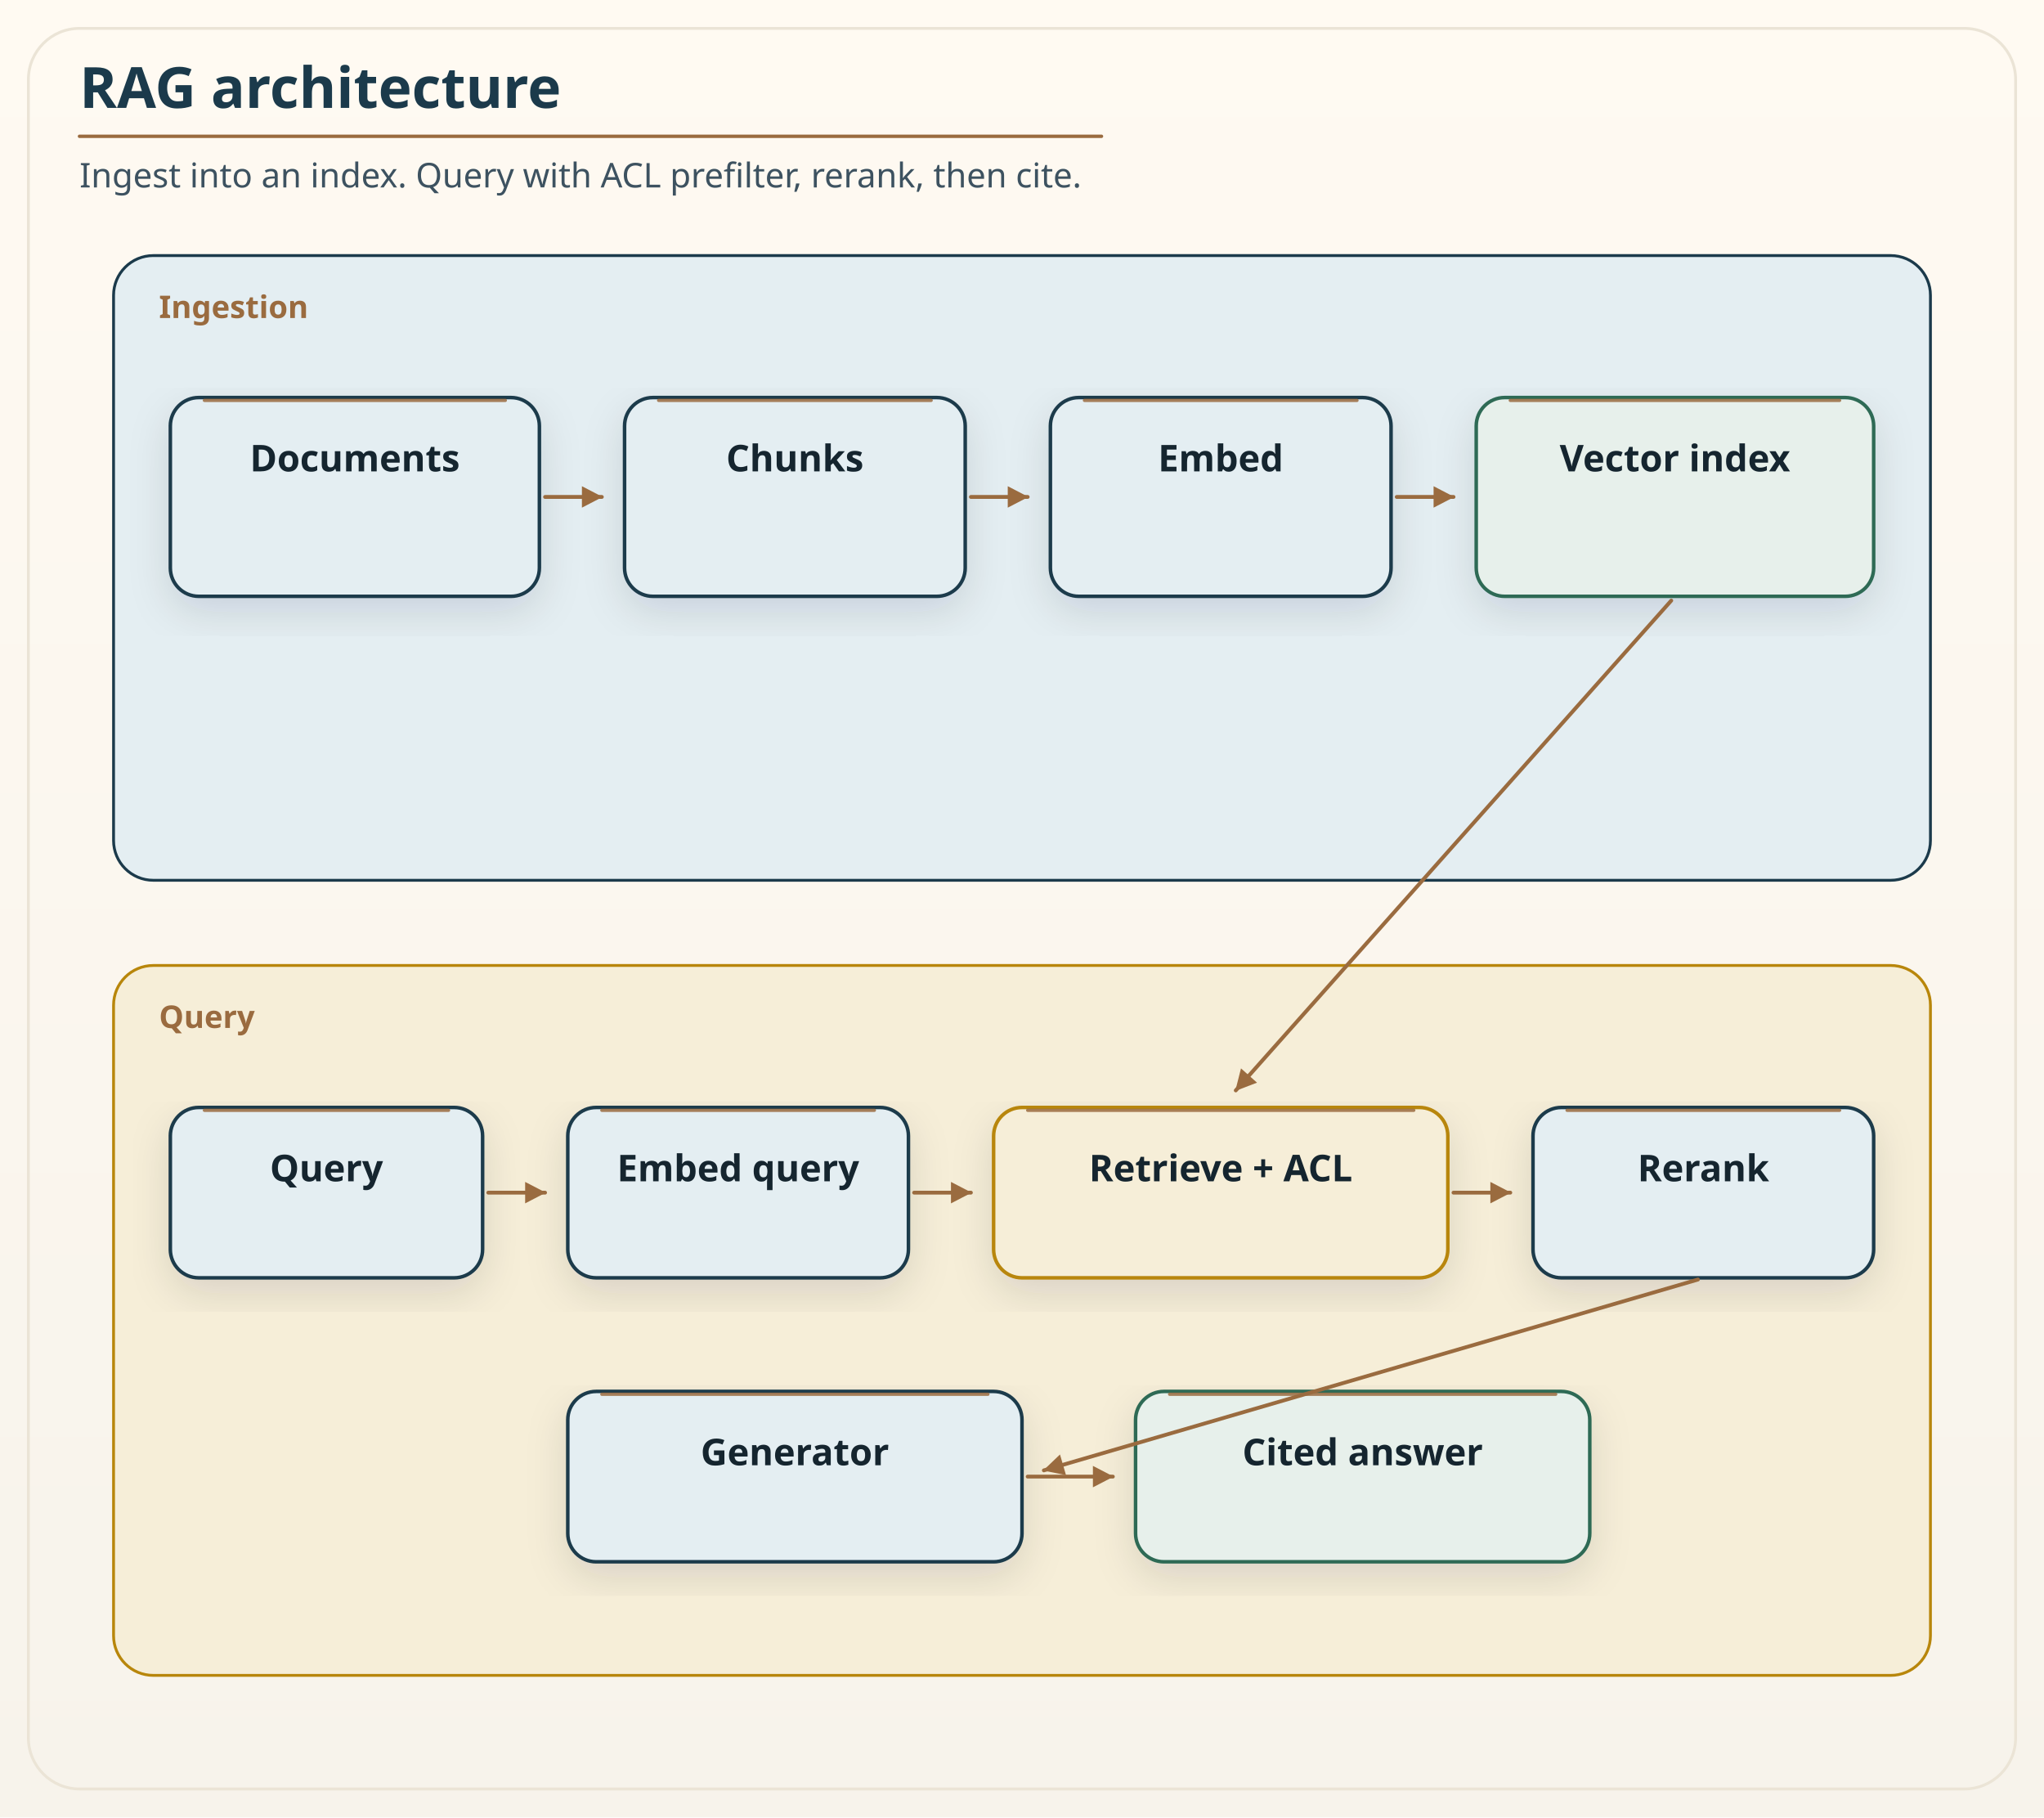
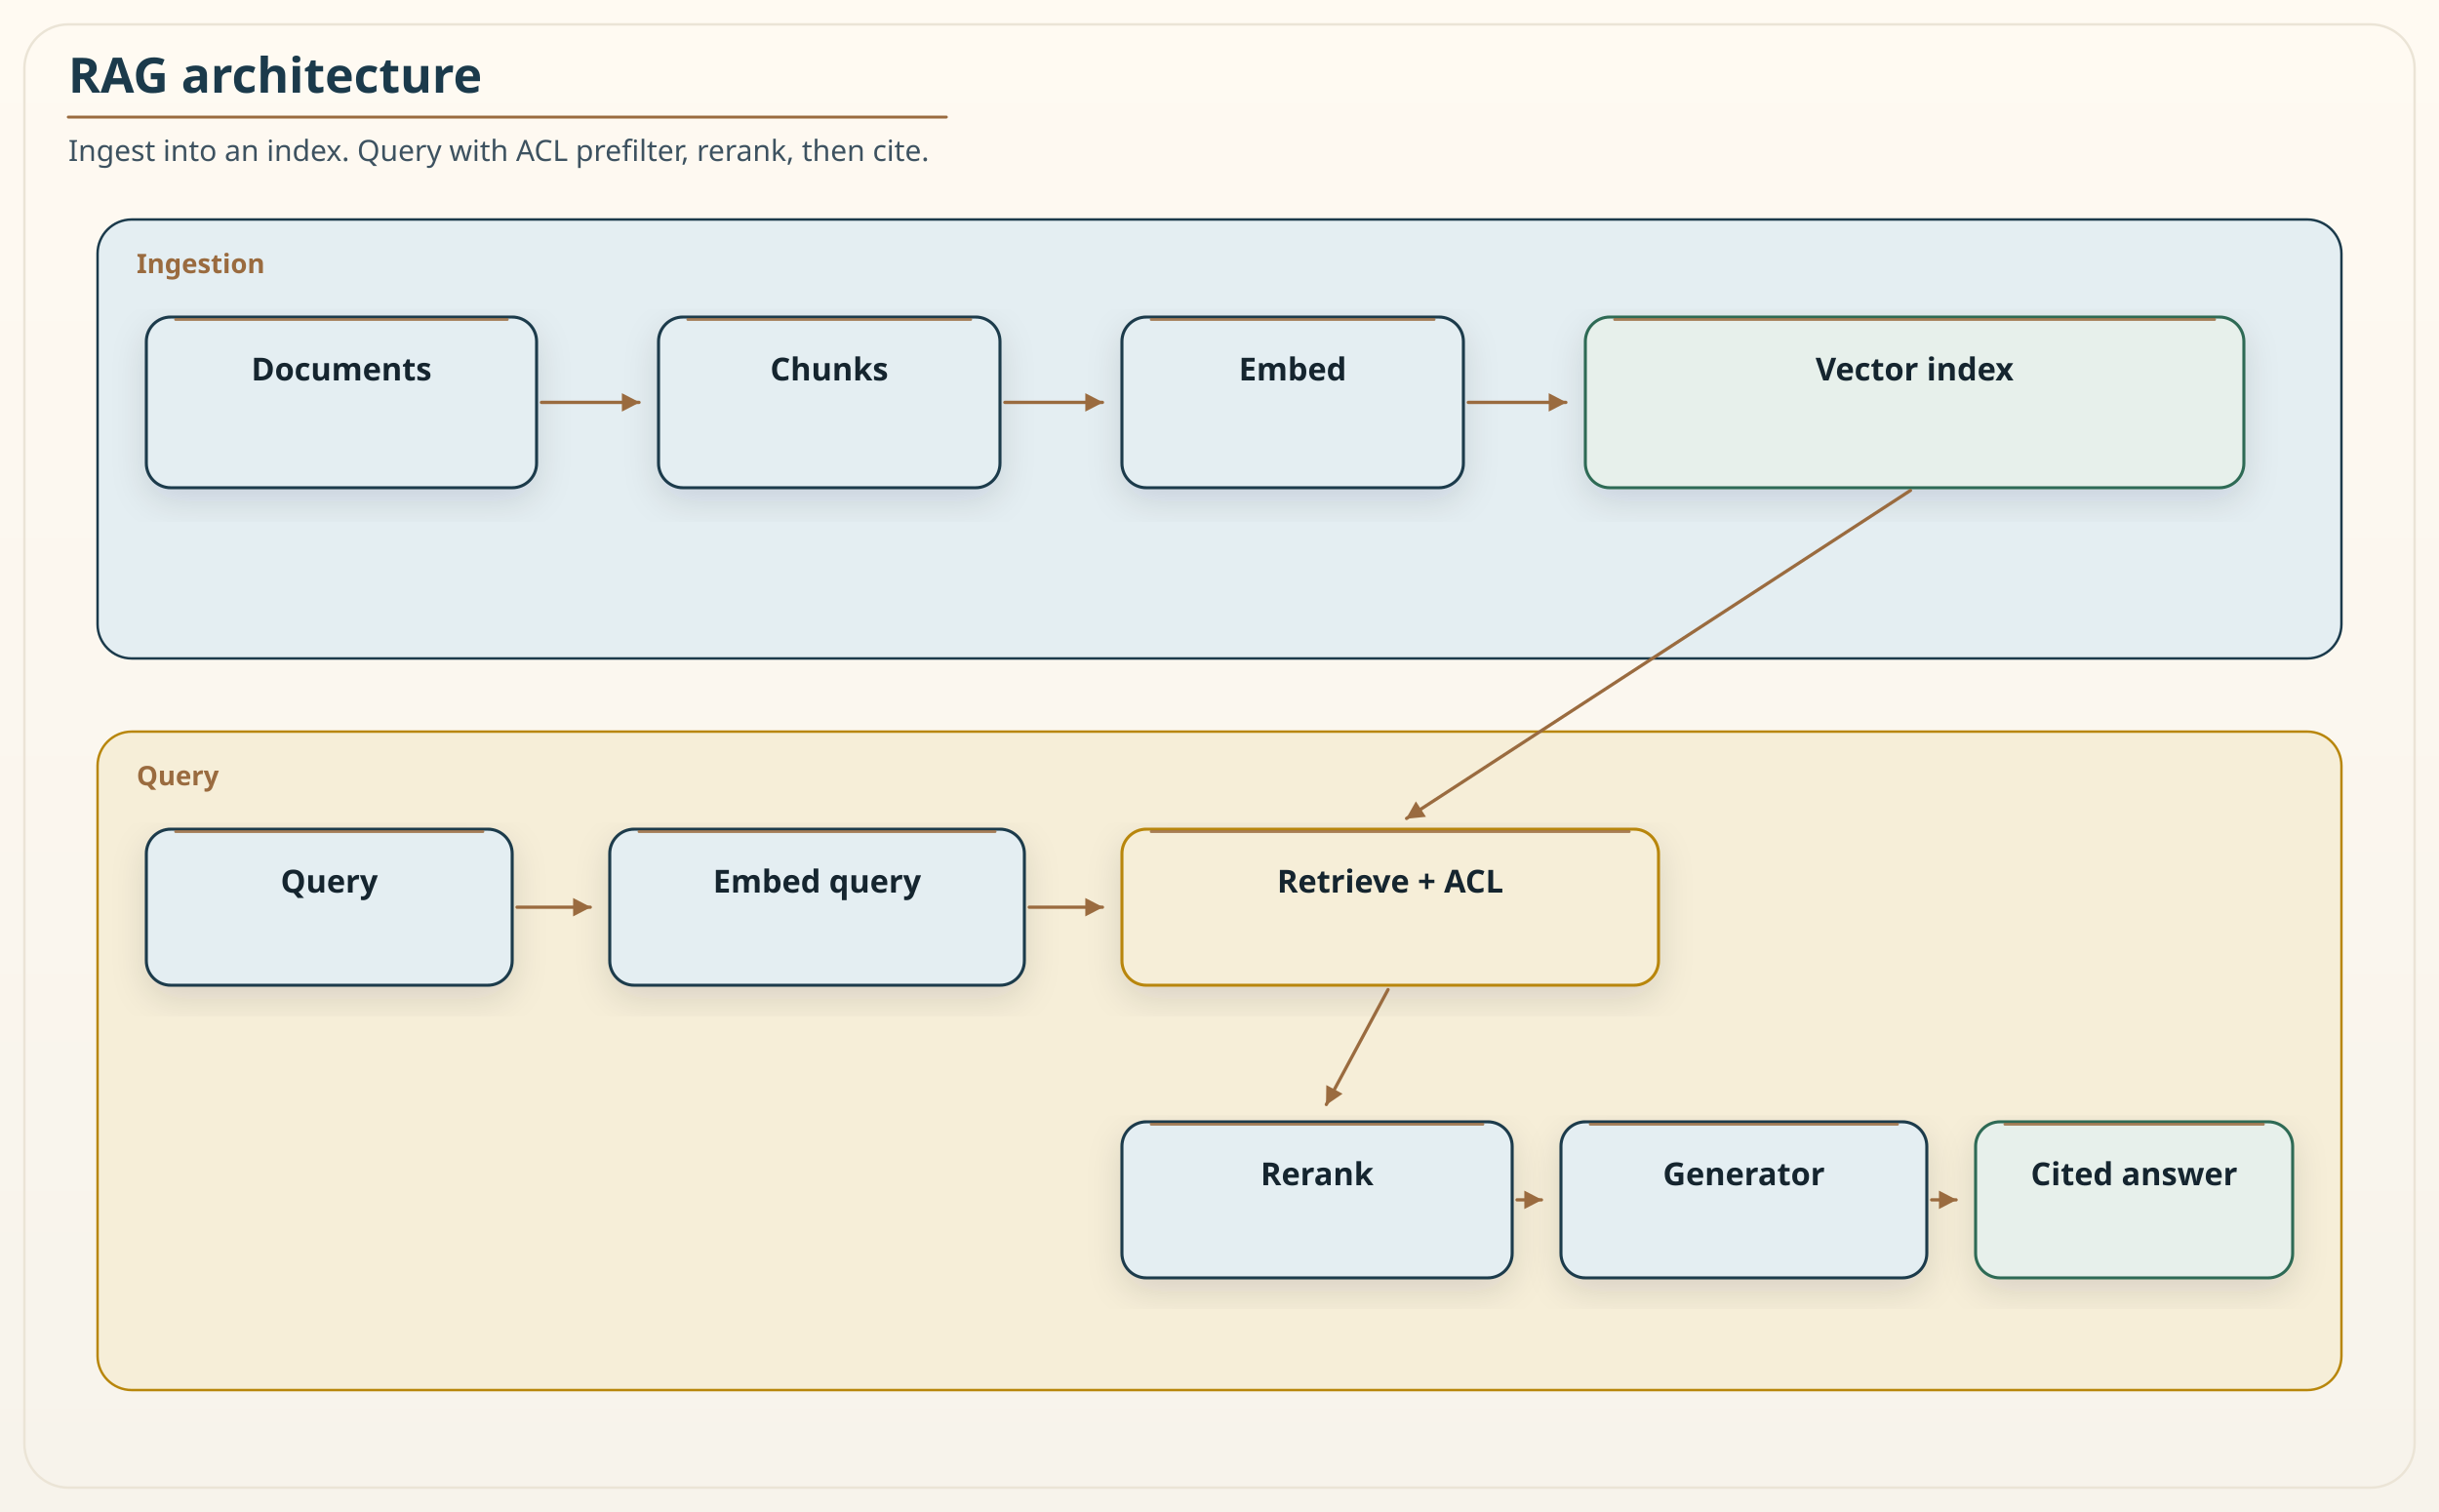
- <svg xmlns="http://www.w3.org/2000/svg" width="720" height="640" viewBox="0 0 720 640" role="img" aria-labelledby="figtitle">
+ <svg xmlns="http://www.w3.org/2000/svg" width="1000" height="620" viewBox="0 0 1000 620" role="img" aria-labelledby="figtitle">
  <defs>
    <filter id="cardShadow" x="-12%" y="-12%" width="124%" height="132%">
      <feDropShadow dx="0" dy="5" stdDeviation="7" flood-color="#122833" flood-opacity="0.12" />
    </filter>
    <filter id="softShadow" x="-20%" y="-20%" width="140%" height="150%">
      <feDropShadow dx="0" dy="10" stdDeviation="14" flood-color="#122833" flood-opacity="0.18" />
    </filter>
    <marker id="arrowCopper" markerWidth="8" markerHeight="8" refX="6.2" refY="4" orient="auto">
      <path d="M1 1.2 L6.4 4 L1 6.8 Z" fill="#9a6b3f" />
    </marker>
    <marker id="arrowDesk" markerWidth="8" markerHeight="8" refX="6.2" refY="4" orient="auto">
      <path d="M1 1.2 L6.4 4 L1 6.8 Z" fill="#1b3a4b" />
    </marker>
    <marker id="arrowGood" markerWidth="8" markerHeight="8" refX="6.2" refY="4" orient="auto">
      <path d="M1 1.2 L6.4 4 L1 6.8 Z" fill="#2f6b55" />
    </marker>
    <marker id="arrowBad" markerWidth="8" markerHeight="8" refX="6.2" refY="4" orient="auto">
      <path d="M1 1.2 L6.4 4 L1 6.8 Z" fill="#8b3a3a" />
    </marker>
    <marker id="arrowSoft" markerWidth="8" markerHeight="8" refX="6.2" refY="4" orient="auto">
      <path d="M1 1.2 L6.4 4 L1 6.8 Z" fill="#3d5260" />
    </marker>
    <marker id="arrowWarn" markerWidth="8" markerHeight="8" refX="6.2" refY="4" orient="auto">
      <path d="M1 1.2 L6.4 4 L1 6.8 Z" fill="#b8860b" />
    </marker>
    <linearGradient id="paperGrad" x1="0" y1="0" x2="0" y2="1">
      <stop offset="0%" stop-color="#fffaf2" />
      <stop offset="100%" stop-color="#f7f3eb" />
    </linearGradient>
  </defs>
  <rect width="100%" height="100%" fill="url(#paperGrad)" />
-   <rect x="10" y="10" width="700" height="620" rx="18" fill="none" stroke="#ebe4d6" stroke-width="1" />
+   <rect x="10" y="10" width="980" height="600" rx="18" fill="none" stroke="#ebe4d6" stroke-width="1" />
  <text id="visible-title" x="28" y="38" fill="#1b3a4b" font-size="20" font-weight="650" font-family="'IBM Plex Sans', system-ui, 'Segoe UI', sans-serif">RAG architecture</text>
  <path d="M28 48 h360" stroke="#9a6b3f" stroke-width="1.2" stroke-linecap="round" />
  <text x="28" y="66" fill="#3d5260" font-size="12" font-family="'IBM Plex Sans', system-ui, 'Segoe UI', sans-serif">Ingest into an index. Query with ACL prefilter, rerank, then cite.</text>
-   <rect x="40.0" y="90.0" width="640.0" height="220.0" rx="14" fill="#e4eef2" stroke="#1b3a4b" stroke-width="1" />
+   <rect x="40.0" y="90.0" width="920.0" height="180.0" rx="14" fill="#e4eef2" stroke="#1b3a4b" stroke-width="1" />
  <text x="56.0" y="112.0" fill="#9a6b3f" font-size="11" font-weight="600" text-anchor="start" font-family="'IBM Plex Sans', system-ui, 'Segoe UI', sans-serif" style="">Ingestion</text>
-   <rect x="60.0" y="140.0" width="130.0" height="70.0" rx="10" fill="#e4eef2" stroke="#1b3a4b" stroke-width="1.25" filter="url(#cardShadow)" />
-   <path d="M72.0 141.0 h106.0" stroke="#9a6b3f" stroke-width="1.15" stroke-linecap="round" opacity="0.85" />
-   <text x="125.0" y="166.0" fill="#15252f" font-size="13" font-weight="600" text-anchor="middle" font-family="'IBM Plex Sans', system-ui, 'Segoe UI', sans-serif" style="">Documents</text>
-   <rect x="220.0" y="140.0" width="120.0" height="70.0" rx="10" fill="#e4eef2" stroke="#1b3a4b" stroke-width="1.25" filter="url(#cardShadow)" />
-   <path d="M232.0 141.0 h96.0" stroke="#9a6b3f" stroke-width="1.15" stroke-linecap="round" opacity="0.85" />
-   <text x="280.0" y="166.0" fill="#15252f" font-size="13" font-weight="600" text-anchor="middle" font-family="'IBM Plex Sans', system-ui, 'Segoe UI', sans-serif" style="">Chunks</text>
-   <rect x="370.0" y="140.0" width="120.0" height="70.0" rx="10" fill="#e4eef2" stroke="#1b3a4b" stroke-width="1.25" filter="url(#cardShadow)" />
-   <path d="M382.0 141.0 h96.0" stroke="#9a6b3f" stroke-width="1.15" stroke-linecap="round" opacity="0.85" />
-   <text x="430.0" y="166.0" fill="#15252f" font-size="13" font-weight="600" text-anchor="middle" font-family="'IBM Plex Sans', system-ui, 'Segoe UI', sans-serif" style="">Embed</text>
-   <rect x="520.0" y="140.0" width="140.0" height="70.0" rx="10" fill="#e7f0eb" stroke="#2f6b55" stroke-width="1.25" filter="url(#cardShadow)" />
-   <path d="M532.0 141.0 h116.0" stroke="#9a6b3f" stroke-width="1.15" stroke-linecap="round" opacity="0.85" />
-   <text x="590.0" y="166.0" fill="#15252f" font-size="13" font-weight="600" text-anchor="middle" font-family="'IBM Plex Sans', system-ui, 'Segoe UI', sans-serif" style="">Vector index</text>
-   <line x1="192.0" y1="175.0" x2="212.0" y2="175.0" stroke="#9a6b3f" stroke-width="1.35" marker-end="url(#arrowCopper)" stroke-linecap="round" />
-   <line x1="342.0" y1="175.0" x2="362.0" y2="175.0" stroke="#9a6b3f" stroke-width="1.35" marker-end="url(#arrowCopper)" stroke-linecap="round" />
-   <line x1="492.0" y1="175.0" x2="512.0" y2="175.0" stroke="#9a6b3f" stroke-width="1.35" marker-end="url(#arrowCopper)" stroke-linecap="round" />
-   <rect x="40.0" y="340.0" width="640.0" height="250.0" rx="14" fill="#f6eed8" stroke="#b8860b" stroke-width="1" />
-   <text x="56.0" y="362.0" fill="#9a6b3f" font-size="11" font-weight="600" text-anchor="start" font-family="'IBM Plex Sans', system-ui, 'Segoe UI', sans-serif" style="">Query</text>
-   <rect x="60.0" y="390.0" width="110.0" height="60.0" rx="10" fill="#e4eef2" stroke="#1b3a4b" stroke-width="1.25" filter="url(#cardShadow)" />
-   <path d="M72.0 391.0 h86.0" stroke="#9a6b3f" stroke-width="1.15" stroke-linecap="round" opacity="0.85" />
-   <text x="115.0" y="416.0" fill="#15252f" font-size="13" font-weight="600" text-anchor="middle" font-family="'IBM Plex Sans', system-ui, 'Segoe UI', sans-serif" style="">Query</text>
-   <rect x="200.0" y="390.0" width="120.0" height="60.0" rx="10" fill="#e4eef2" stroke="#1b3a4b" stroke-width="1.25" filter="url(#cardShadow)" />
-   <path d="M212.0 391.0 h96.0" stroke="#9a6b3f" stroke-width="1.15" stroke-linecap="round" opacity="0.85" />
-   <text x="260.0" y="416.0" fill="#15252f" font-size="13" font-weight="600" text-anchor="middle" font-family="'IBM Plex Sans', system-ui, 'Segoe UI', sans-serif" style="">Embed query</text>
-   <rect x="350.0" y="390.0" width="160.0" height="60.0" rx="10" fill="#f6eed8" stroke="#b8860b" stroke-width="1.25" filter="url(#cardShadow)" />
-   <path d="M362.0 391.0 h136.0" stroke="#9a6b3f" stroke-width="1.15" stroke-linecap="round" opacity="0.85" />
-   <text x="430.0" y="416.0" fill="#15252f" font-size="13" font-weight="600" text-anchor="middle" font-family="'IBM Plex Sans', system-ui, 'Segoe UI', sans-serif" style="">Retrieve + ACL</text>
-   <rect x="540.0" y="390.0" width="120.0" height="60.0" rx="10" fill="#e4eef2" stroke="#1b3a4b" stroke-width="1.25" filter="url(#cardShadow)" />
-   <path d="M552.0 391.0 h96.0" stroke="#9a6b3f" stroke-width="1.15" stroke-linecap="round" opacity="0.85" />
-   <text x="600.0" y="416.0" fill="#15252f" font-size="13" font-weight="600" text-anchor="middle" font-family="'IBM Plex Sans', system-ui, 'Segoe UI', sans-serif" style="">Rerank</text>
-   <rect x="200.0" y="490.0" width="160.0" height="60.0" rx="10" fill="#e4eef2" stroke="#1b3a4b" stroke-width="1.25" filter="url(#cardShadow)" />
-   <path d="M212.0 491.0 h136.0" stroke="#9a6b3f" stroke-width="1.15" stroke-linecap="round" opacity="0.85" />
-   <text x="280.0" y="516.0" fill="#15252f" font-size="13" font-weight="600" text-anchor="middle" font-family="'IBM Plex Sans', system-ui, 'Segoe UI', sans-serif" style="">Generator</text>
-   <rect x="400.0" y="490.0" width="160.0" height="60.0" rx="10" fill="#e7f0eb" stroke="#2f6b55" stroke-width="1.25" filter="url(#cardShadow)" />
-   <path d="M412.0 491.0 h136.0" stroke="#9a6b3f" stroke-width="1.15" stroke-linecap="round" opacity="0.85" />
-   <text x="480.0" y="516.0" fill="#15252f" font-size="13" font-weight="600" text-anchor="middle" font-family="'IBM Plex Sans', system-ui, 'Segoe UI', sans-serif" style="">Cited answer</text>
-   <line x1="172.0" y1="420.0" x2="192.0" y2="420.0" stroke="#9a6b3f" stroke-width="1.35" marker-end="url(#arrowCopper)" stroke-linecap="round" />
-   <line x1="322.0" y1="420.0" x2="342.0" y2="420.0" stroke="#9a6b3f" stroke-width="1.35" marker-end="url(#arrowCopper)" stroke-linecap="round" />
-   <line x1="512.0" y1="420.0" x2="532.0" y2="420.0" stroke="#9a6b3f" stroke-width="1.35" marker-end="url(#arrowCopper)" stroke-linecap="round" />
-   <line x1="588.7" y1="211.5" x2="435.3" y2="384.0" stroke="#9a6b3f" stroke-width="1.35" marker-end="url(#arrowCopper)" stroke-linecap="round" />
-   <line x1="598.1" y1="450.6" x2="367.7" y2="517.8" stroke="#9a6b3f" stroke-width="1.35" marker-end="url(#arrowCopper)" stroke-linecap="round" />
-   <line x1="362.0" y1="520.0" x2="392.0" y2="520.0" stroke="#9a6b3f" stroke-width="1.35" marker-end="url(#arrowCopper)" stroke-linecap="round" />
+   <rect x="60.0" y="130.0" width="160.0" height="70.0" rx="10" fill="#e4eef2" stroke="#1b3a4b" stroke-width="1.25" filter="url(#cardShadow)" />
+   <path d="M72.0 131.0 h136.0" stroke="#9a6b3f" stroke-width="1.15" stroke-linecap="round" opacity="0.85" />
+   <text x="140.0" y="156.0" fill="#15252f" font-size="13" font-weight="600" text-anchor="middle" font-family="'IBM Plex Sans', system-ui, 'Segoe UI', sans-serif" style="">Documents</text>
+   <rect x="270.0" y="130.0" width="140.0" height="70.0" rx="10" fill="#e4eef2" stroke="#1b3a4b" stroke-width="1.25" filter="url(#cardShadow)" />
+   <path d="M282.0 131.0 h116.0" stroke="#9a6b3f" stroke-width="1.15" stroke-linecap="round" opacity="0.85" />
+   <text x="340.0" y="156.0" fill="#15252f" font-size="13" font-weight="600" text-anchor="middle" font-family="'IBM Plex Sans', system-ui, 'Segoe UI', sans-serif" style="">Chunks</text>
+   <rect x="460.0" y="130.0" width="140.0" height="70.0" rx="10" fill="#e4eef2" stroke="#1b3a4b" stroke-width="1.25" filter="url(#cardShadow)" />
+   <path d="M472.0 131.0 h116.0" stroke="#9a6b3f" stroke-width="1.15" stroke-linecap="round" opacity="0.85" />
+   <text x="530.0" y="156.0" fill="#15252f" font-size="13" font-weight="600" text-anchor="middle" font-family="'IBM Plex Sans', system-ui, 'Segoe UI', sans-serif" style="">Embed</text>
+   <rect x="650.0" y="130.0" width="270.0" height="70.0" rx="10" fill="#e7f0eb" stroke="#2f6b55" stroke-width="1.25" filter="url(#cardShadow)" />
+   <path d="M662.0 131.0 h246.0" stroke="#9a6b3f" stroke-width="1.15" stroke-linecap="round" opacity="0.85" />
+   <text x="785.0" y="156.0" fill="#15252f" font-size="13" font-weight="600" text-anchor="middle" font-family="'IBM Plex Sans', system-ui, 'Segoe UI', sans-serif" style="">Vector index</text>
+   <line x1="222.0" y1="165.0" x2="262.0" y2="165.0" stroke="#9a6b3f" stroke-width="1.35" marker-end="url(#arrowCopper)" stroke-linecap="round" />
+   <line x1="412.0" y1="165.0" x2="452.0" y2="165.0" stroke="#9a6b3f" stroke-width="1.35" marker-end="url(#arrowCopper)" stroke-linecap="round" />
+   <line x1="602.0" y1="165.0" x2="642.0" y2="165.0" stroke="#9a6b3f" stroke-width="1.35" marker-end="url(#arrowCopper)" stroke-linecap="round" />
+   <rect x="40.0" y="300.0" width="920.0" height="270.0" rx="14" fill="#f6eed8" stroke="#b8860b" stroke-width="1" />
+   <text x="56.0" y="322.0" fill="#9a6b3f" font-size="11" font-weight="600" text-anchor="start" font-family="'IBM Plex Sans', system-ui, 'Segoe UI', sans-serif" style="">Query</text>
+   <rect x="60.0" y="340.0" width="150.0" height="64.0" rx="10" fill="#e4eef2" stroke="#1b3a4b" stroke-width="1.25" filter="url(#cardShadow)" />
+   <path d="M72.0 341.0 h126.0" stroke="#9a6b3f" stroke-width="1.15" stroke-linecap="round" opacity="0.85" />
+   <text x="135.0" y="366.0" fill="#15252f" font-size="13" font-weight="600" text-anchor="middle" font-family="'IBM Plex Sans', system-ui, 'Segoe UI', sans-serif" style="">Query</text>
+   <rect x="250.0" y="340.0" width="170.0" height="64.0" rx="10" fill="#e4eef2" stroke="#1b3a4b" stroke-width="1.25" filter="url(#cardShadow)" />
+   <path d="M262.0 341.0 h146.0" stroke="#9a6b3f" stroke-width="1.15" stroke-linecap="round" opacity="0.85" />
+   <text x="335.0" y="366.0" fill="#15252f" font-size="13" font-weight="600" text-anchor="middle" font-family="'IBM Plex Sans', system-ui, 'Segoe UI', sans-serif" style="">Embed query</text>
+   <rect x="460.0" y="340.0" width="220.0" height="64.0" rx="10" fill="#f6eed8" stroke="#b8860b" stroke-width="1.25" filter="url(#cardShadow)" />
+   <path d="M472.0 341.0 h196.0" stroke="#9a6b3f" stroke-width="1.15" stroke-linecap="round" opacity="0.85" />
+   <text x="570.0" y="366.0" fill="#15252f" font-size="13" font-weight="600" text-anchor="middle" font-family="'IBM Plex Sans', system-ui, 'Segoe UI', sans-serif" style="">Retrieve + ACL</text>
+   <rect x="460.0" y="460.0" width="160.0" height="64.0" rx="10" fill="#e4eef2" stroke="#1b3a4b" stroke-width="1.25" filter="url(#cardShadow)" />
+   <path d="M472.0 461.0 h136.0" stroke="#9a6b3f" stroke-width="1.15" stroke-linecap="round" opacity="0.85" />
+   <text x="540.0" y="486.0" fill="#15252f" font-size="13" font-weight="600" text-anchor="middle" font-family="'IBM Plex Sans', system-ui, 'Segoe UI', sans-serif" style="">Rerank</text>
+   <rect x="640.0" y="460.0" width="150.0" height="64.0" rx="10" fill="#e4eef2" stroke="#1b3a4b" stroke-width="1.25" filter="url(#cardShadow)" />
+   <path d="M652.0 461.0 h126.0" stroke="#9a6b3f" stroke-width="1.15" stroke-linecap="round" opacity="0.85" />
+   <text x="715.0" y="486.0" fill="#15252f" font-size="13" font-weight="600" text-anchor="middle" font-family="'IBM Plex Sans', system-ui, 'Segoe UI', sans-serif" style="">Generator</text>
+   <rect x="810.0" y="460.0" width="130.0" height="64.0" rx="10" fill="#e7f0eb" stroke="#2f6b55" stroke-width="1.25" filter="url(#cardShadow)" />
+   <path d="M822.0 461.0 h106.0" stroke="#9a6b3f" stroke-width="1.15" stroke-linecap="round" opacity="0.85" />
+   <text x="875.0" y="486.0" fill="#15252f" font-size="13" font-weight="600" text-anchor="middle" font-family="'IBM Plex Sans', system-ui, 'Segoe UI', sans-serif" style="">Cited answer</text>
+   <line x1="212.0" y1="372.0" x2="242.0" y2="372.0" stroke="#9a6b3f" stroke-width="1.35" marker-end="url(#arrowCopper)" stroke-linecap="round" />
+   <line x1="422.0" y1="372.0" x2="452.0" y2="372.0" stroke="#9a6b3f" stroke-width="1.35" marker-end="url(#arrowCopper)" stroke-linecap="round" />
+   <line x1="783.3" y1="201.1" x2="576.7" y2="335.6" stroke="#9a6b3f" stroke-width="1.35" marker-end="url(#arrowCopper)" stroke-linecap="round" />
+   <line x1="569.1" y1="405.8" x2="543.8" y2="452.9" stroke="#9a6b3f" stroke-width="1.35" marker-end="url(#arrowCopper)" stroke-linecap="round" />
+   <line x1="622.0" y1="492.0" x2="632.0" y2="492.0" stroke="#9a6b3f" stroke-width="1.35" marker-end="url(#arrowCopper)" stroke-linecap="round" />
+   <line x1="792.0" y1="492.0" x2="802.0" y2="492.0" stroke="#9a6b3f" stroke-width="1.35" marker-end="url(#arrowCopper)" stroke-linecap="round" />
</svg>
